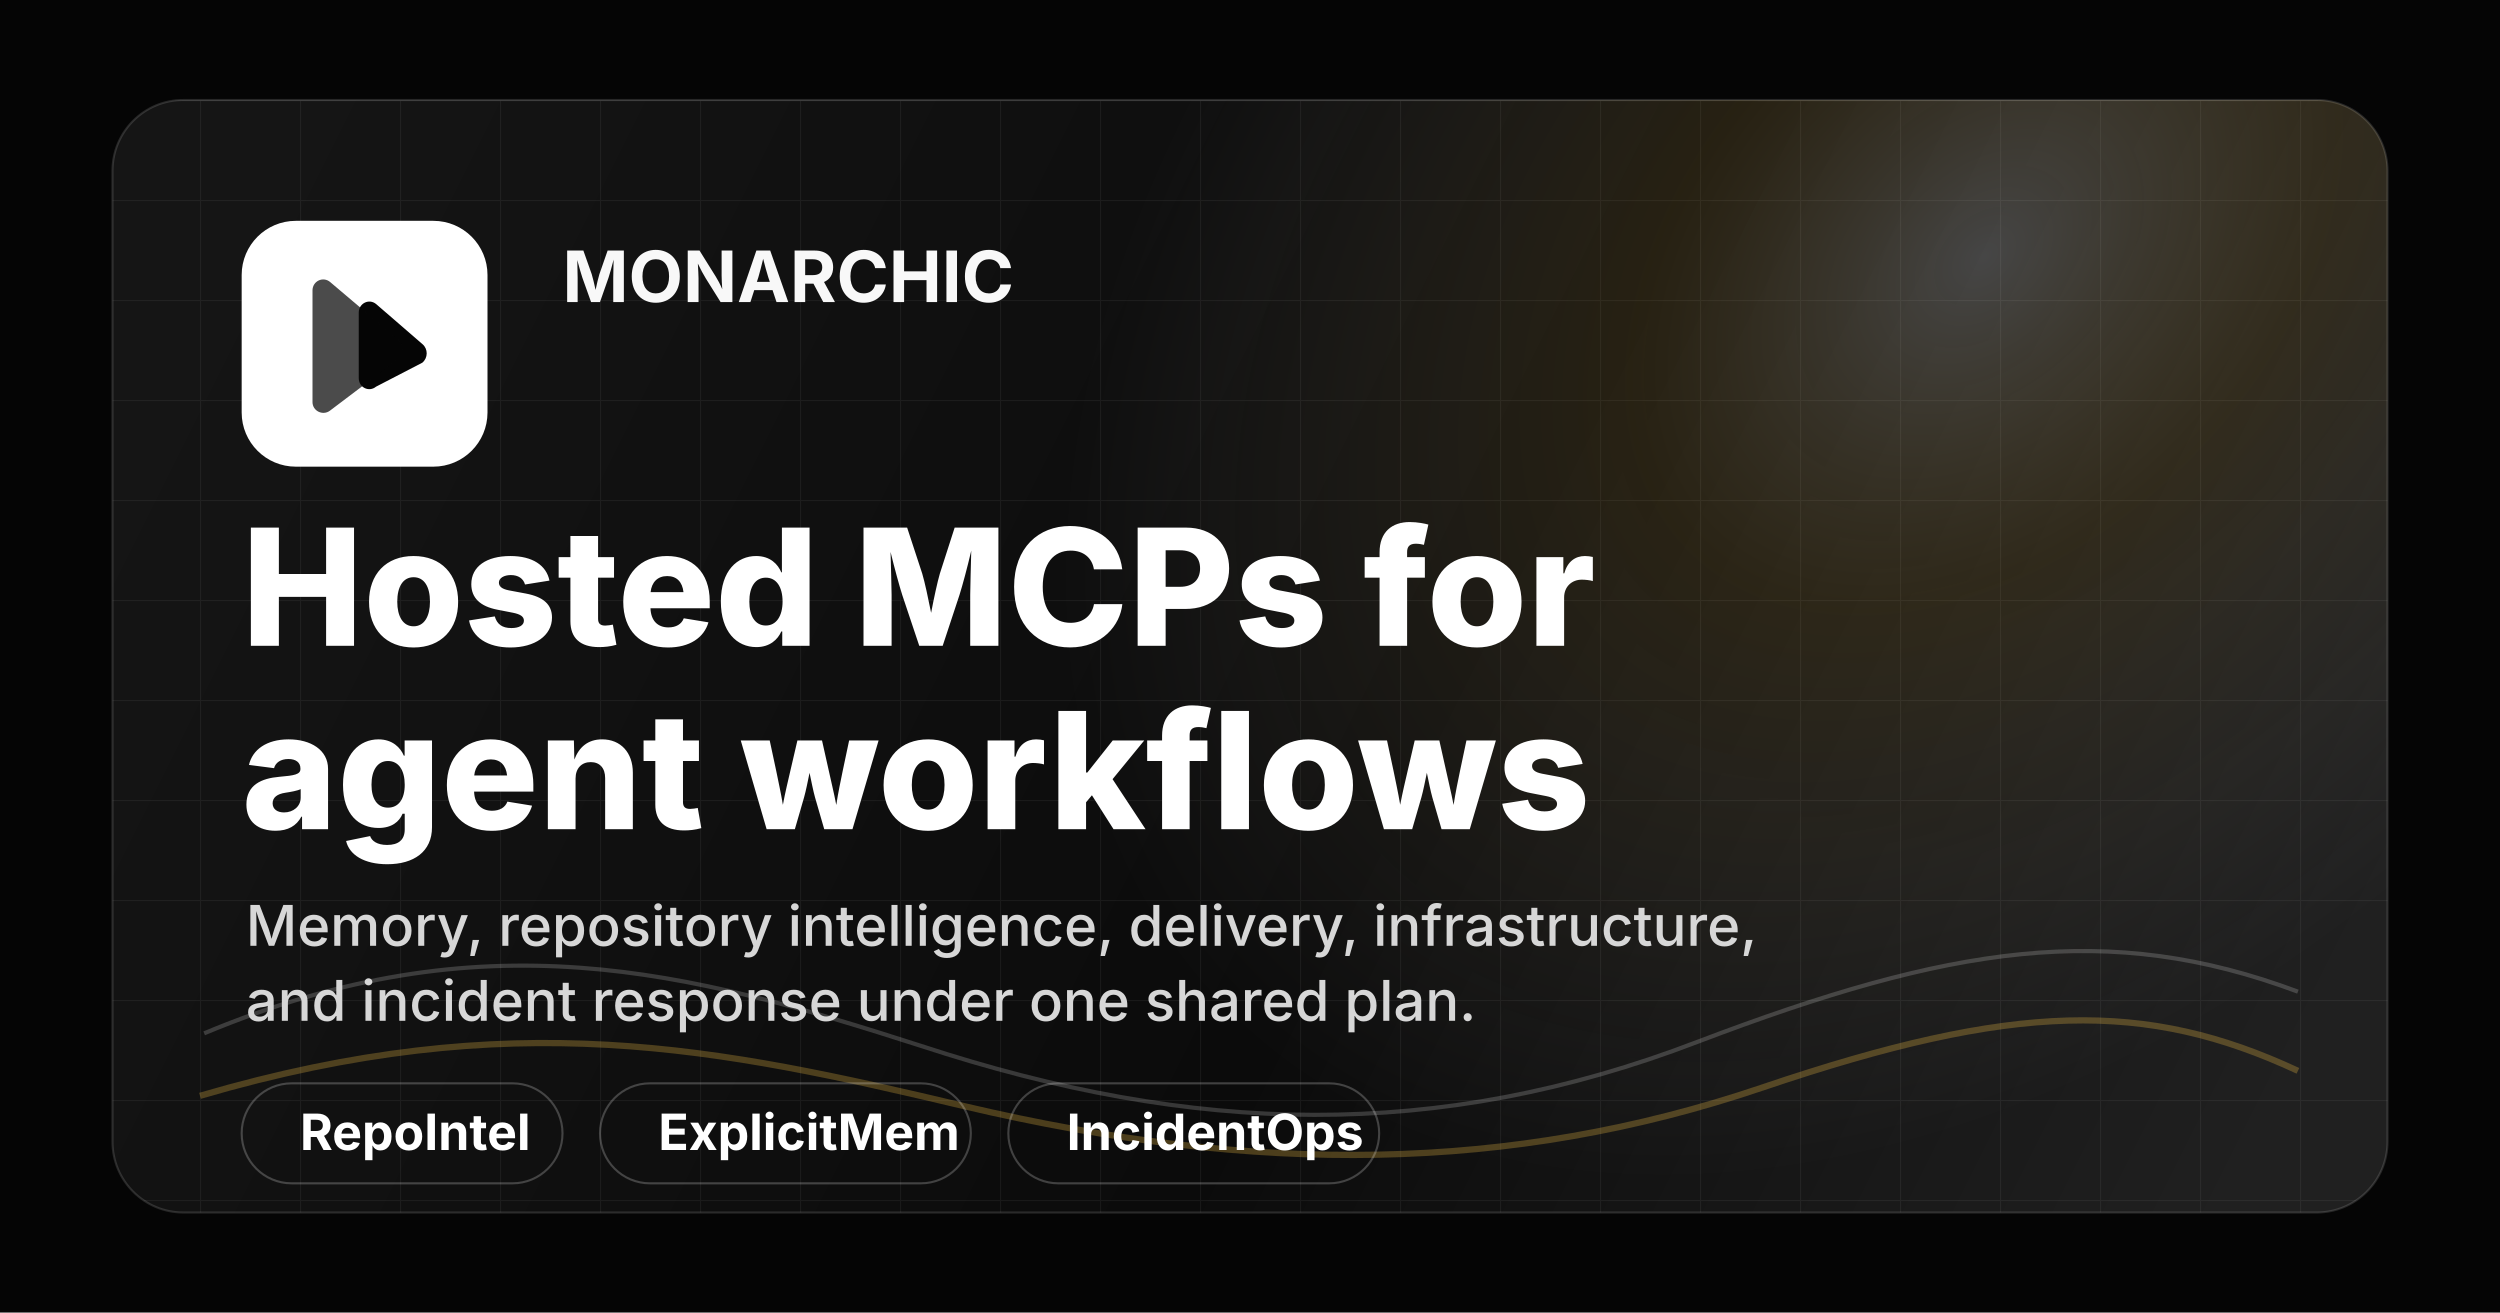
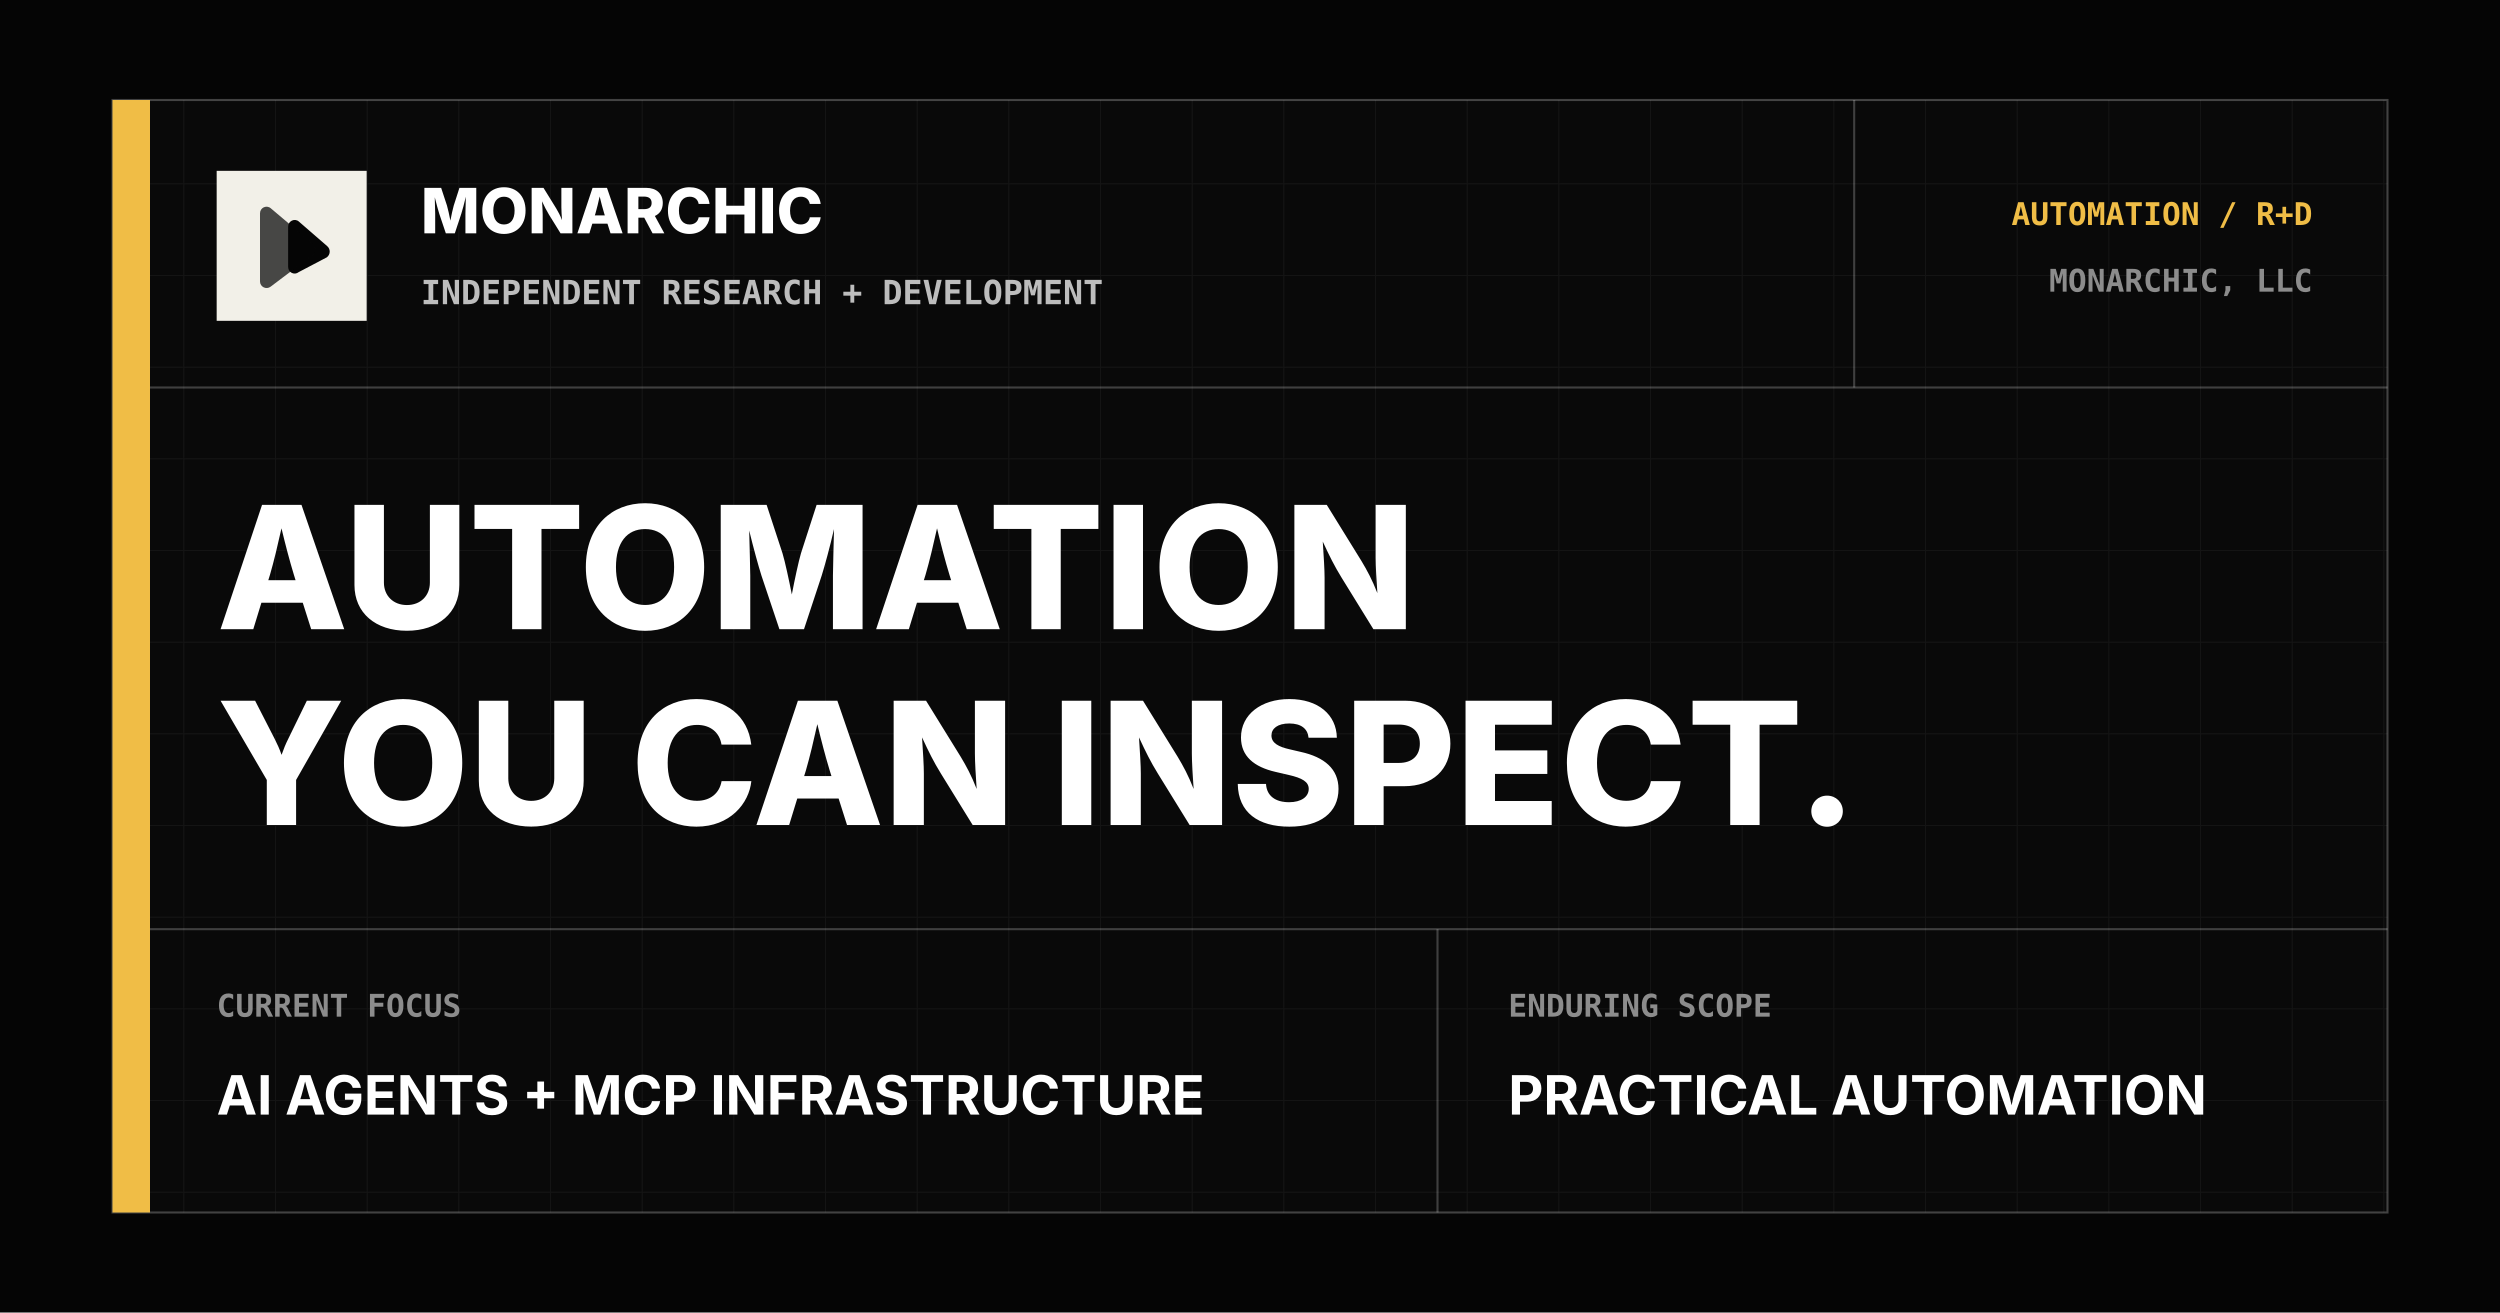
<svg xmlns="http://www.w3.org/2000/svg" width="1200" height="630" viewBox="0 0 1200 630" role="img" aria-labelledby="title desc">
  <defs>
-     <linearGradient id="panel" x1="120" y1="80" x2="1080" y2="560" gradientUnits="userSpaceOnUse">
-       <stop offset="0" stop-color="#151515" />
-       <stop offset="0.58" stop-color="#0b0b0b" />
-       <stop offset="1" stop-color="#202020" />
-     </linearGradient>
-     <radialGradient id="signal" cx="0" cy="0" r="1" gradientTransform="translate(954 122) rotate(135) scale(520 360)" gradientUnits="userSpaceOnUse">
-       <stop offset="0" stop-color="#ffffff" stop-opacity="0.22" />
-       <stop offset="0.38" stop-color="#f0bd46" stop-opacity="0.12" />
-       <stop offset="1" stop-color="#ffffff" stop-opacity="0" />
-     </radialGradient>
-     <pattern id="grid" width="48" height="48" patternUnits="userSpaceOnUse">
-       <path d="M48 0H0V48" fill="none" stroke="#ffffff" stroke-opacity="0.055" stroke-width="1" />
+     <pattern id="grid" width="44" height="44" patternUnits="userSpaceOnUse">
+       <path d="M44 0H0V44" fill="none" stroke="#ffffff" stroke-opacity="0.045" stroke-width="1" />
    </pattern>
-     <clipPath id="clip">
-       <rect x="0" y="0" width="1200" height="630" rx="0" />
-     </clipPath>
  </defs>
-   <g clip-path="url(#clip)">
-     <rect width="1200" height="630" fill="#050505" />
-     <rect x="54" y="48" width="1092" height="534" rx="34" fill="url(#panel)" stroke="#ffffff" stroke-opacity="0.14" />
-     <rect x="54" y="48" width="1092" height="534" rx="34" fill="url(#grid)" />
-     <rect x="54" y="48" width="1092" height="534" rx="34" fill="url(#signal)" />
-     <path d="M98 496C232 440 330 466 442 502C573 545 690 548 815 500C936 454 1012 442 1103 476" fill="none" stroke="#ffffff" stroke-opacity="0.18" stroke-width="2" />
-     <path d="M96 526C246 482 345 503 463 531C603 564 725 563 846 522C967 481 1030 480 1103 514" fill="none" stroke="#f0bd46" stroke-opacity="0.28" stroke-width="3" />
-     <g transform="translate(116 106)">
-       <rect x="0" y="0" width="118" height="118" rx="26" fill="#ffffff" />
-       <path fill="#050505" d="M64.5 79.6c-3.4 2.8-8.3.4-8.3-4.1V44c0-4.4 5-6.9 8.4-4l22.2 19.2c2.7 2.3 2.7 6.6-.1 8.9L64.5 79.6Z" />
-       <path fill="#050505" d="M34 33.4c0-4.5 5.1-6.9 8.5-4l32.8 27.8c2.9 2.4 2.8 6.8-.1 9.1L42.4 91.1c-3.4 2.6-8.4.2-8.4-4.1V33.4Z" opacity=".72" />
-     </g>
-     <text x="270" y="145" fill="#f8f8f8" font-family="Inter, ui-sans-serif, system-ui, -apple-system, BlinkMacSystemFont, 'Segoe UI', sans-serif" font-size="34" font-weight="700" letter-spacing="0">MONARCHIC</text>
-     <text x="116" y="310" fill="#ffffff" font-family="Inter, ui-sans-serif, system-ui, -apple-system, BlinkMacSystemFont, 'Segoe UI', sans-serif" font-size="78" font-weight="760" letter-spacing="0">Hosted MCPs for</text>
-     <text x="116" y="398" fill="#ffffff" font-family="Inter, ui-sans-serif, system-ui, -apple-system, BlinkMacSystemFont, 'Segoe UI', sans-serif" font-size="78" font-weight="760" letter-spacing="0">agent workflows</text>
-     <text x="118" y="454" fill="#d7d7d7" font-family="Inter, ui-sans-serif, system-ui, -apple-system, BlinkMacSystemFont, 'Segoe UI', sans-serif" font-size="27" font-weight="500" letter-spacing="0">Memory, repository intelligence, delivery, infrastructure,</text>
-     <text x="118" y="490" fill="#d7d7d7" font-family="Inter, ui-sans-serif, system-ui, -apple-system, BlinkMacSystemFont, 'Segoe UI', sans-serif" font-size="27" font-weight="500" letter-spacing="0">and incident response under one shared plan.</text>
-     <g fill="none" stroke="#ffffff" stroke-opacity="0.22" font-family="Inter, ui-sans-serif, system-ui, -apple-system, BlinkMacSystemFont, 'Segoe UI', sans-serif" font-size="24" font-weight="650" letter-spacing="0">
-       <rect x="116" y="520" width="154" height="48" rx="24" />
-       <text x="144" y="552" fill="#ffffff" stroke="none">RepoIntel</text>
-       <rect x="288" y="520" width="178" height="48" rx="24" />
-       <text x="316" y="552" fill="#ffffff" stroke="none">ExplicitMem</text>
-       <rect x="484" y="520" width="178" height="48" rx="24" />
-       <text x="512" y="552" fill="#ffffff" stroke="none">IncidentOps</text>
-     </g>
+   <rect width="1200" height="630" fill="#050505" />
+   <rect x="54" y="48" width="1092" height="534" fill="#090909" stroke="#ffffff" stroke-opacity="0.24" />
+   <rect x="54" y="48" width="18" height="534" fill="#f0bd46" />
+   <rect x="72" y="48" width="1074" height="534" fill="url(#grid)" />
+   <path d="M72 186H1146M72 446H1146" stroke="#ffffff" stroke-opacity="0.22" />
+   <path d="M890 48V186M690 446V582" stroke="#ffffff" stroke-opacity="0.22" />
+   <g transform="translate(104 82)">
+     <rect width="72" height="72" fill="#f2f0e8" />
+     <path fill="#050505" d="M39.4 48.6c-2.1 1.7-5.1.2-5.1-2.5V26.8c0-2.7 3.1-4.2 5.1-2.5L53 36.1c1.7 1.4 1.7 4-.1 5.4L39.4 48.6Z" />
+     <path fill="#050505" d="M20.8 20.4c0-2.7 3.1-4.2 5.2-2.4l20 16.9c1.8 1.5 1.7 4.2-.1 5.6l-20 15.1c-2.1 1.6-5.1.1-5.1-2.5V20.4Z" opacity=".72" />
  </g>
+   <text x="202" y="112" fill="#ffffff" font-family="Inter, ui-sans-serif, system-ui, sans-serif" font-size="30" font-weight="760">MONARCHIC</text>
+   <text x="202" y="146" fill="#bdbdbd" font-family="ui-monospace, SFMono-Regular, Menlo, monospace" font-size="16" font-weight="700">INDEPENDENT RESEARCH + DEVELOPMENT</text>
+   <text x="1110" y="108" fill="#f0bd46" font-family="ui-monospace, SFMono-Regular, Menlo, monospace" font-size="15" font-weight="700" text-anchor="end">AUTOMATION / R+D</text>
+   <text x="1110" y="140" fill="#8c8c8c" font-family="ui-monospace, SFMono-Regular, Menlo, monospace" font-size="15" font-weight="700" text-anchor="end">MONARCHIC, LLC</text>
+   <text x="104" y="302" fill="#ffffff" font-family="Inter, ui-sans-serif, system-ui, sans-serif" font-size="82" font-weight="780">AUTOMATION</text>
+   <text x="104" y="396" fill="#ffffff" font-family="Inter, ui-sans-serif, system-ui, sans-serif" font-size="82" font-weight="780">YOU CAN INSPECT.</text>
+   <text x="104" y="488" fill="#8c8c8c" font-family="ui-monospace, SFMono-Regular, Menlo, monospace" font-size="15" font-weight="700">CURRENT FOCUS</text>
+   <text x="104" y="535" fill="#ffffff" font-family="Inter, ui-sans-serif, system-ui, sans-serif" font-size="26" font-weight="720">AI AGENTS + MCP INFRASTRUCTURE</text>
+   <text x="724" y="488" fill="#8c8c8c" font-family="ui-monospace, SFMono-Regular, Menlo, monospace" font-size="15" font-weight="700">ENDURING SCOPE</text>
+   <text x="724" y="535" fill="#ffffff" font-family="Inter, ui-sans-serif, system-ui, sans-serif" font-size="26" font-weight="720">PRACTICAL AUTOMATION</text>
</svg>
